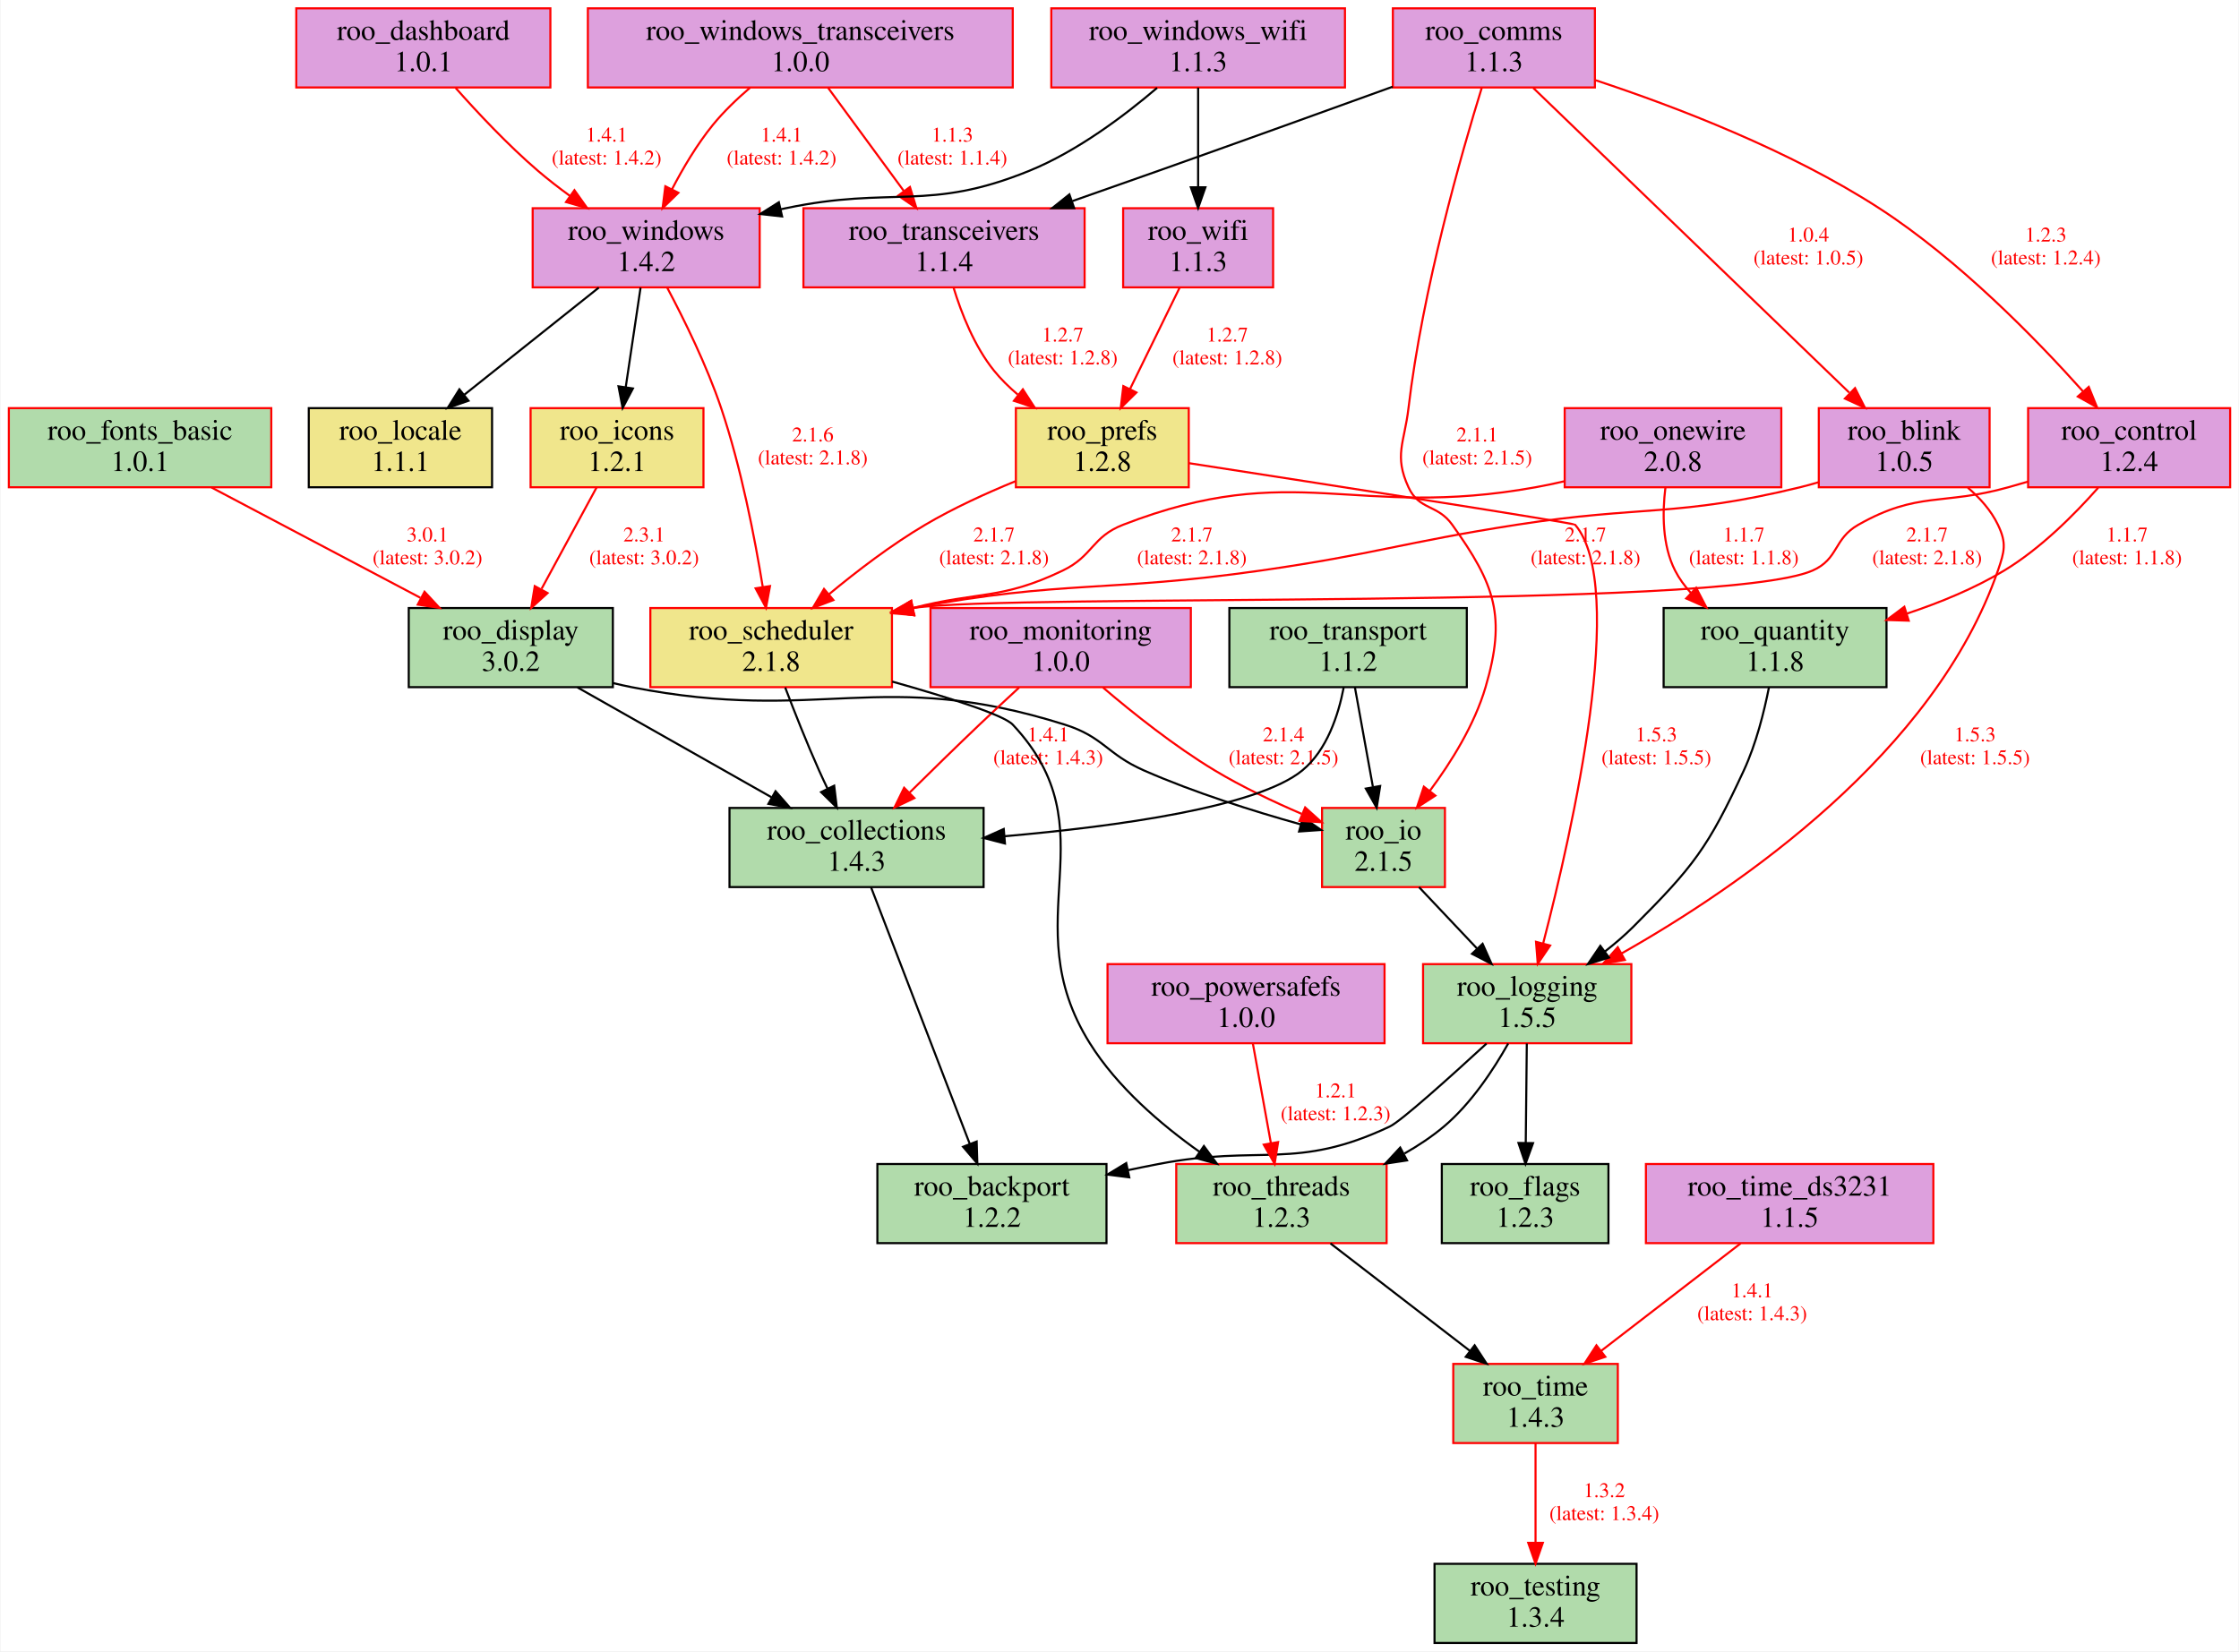
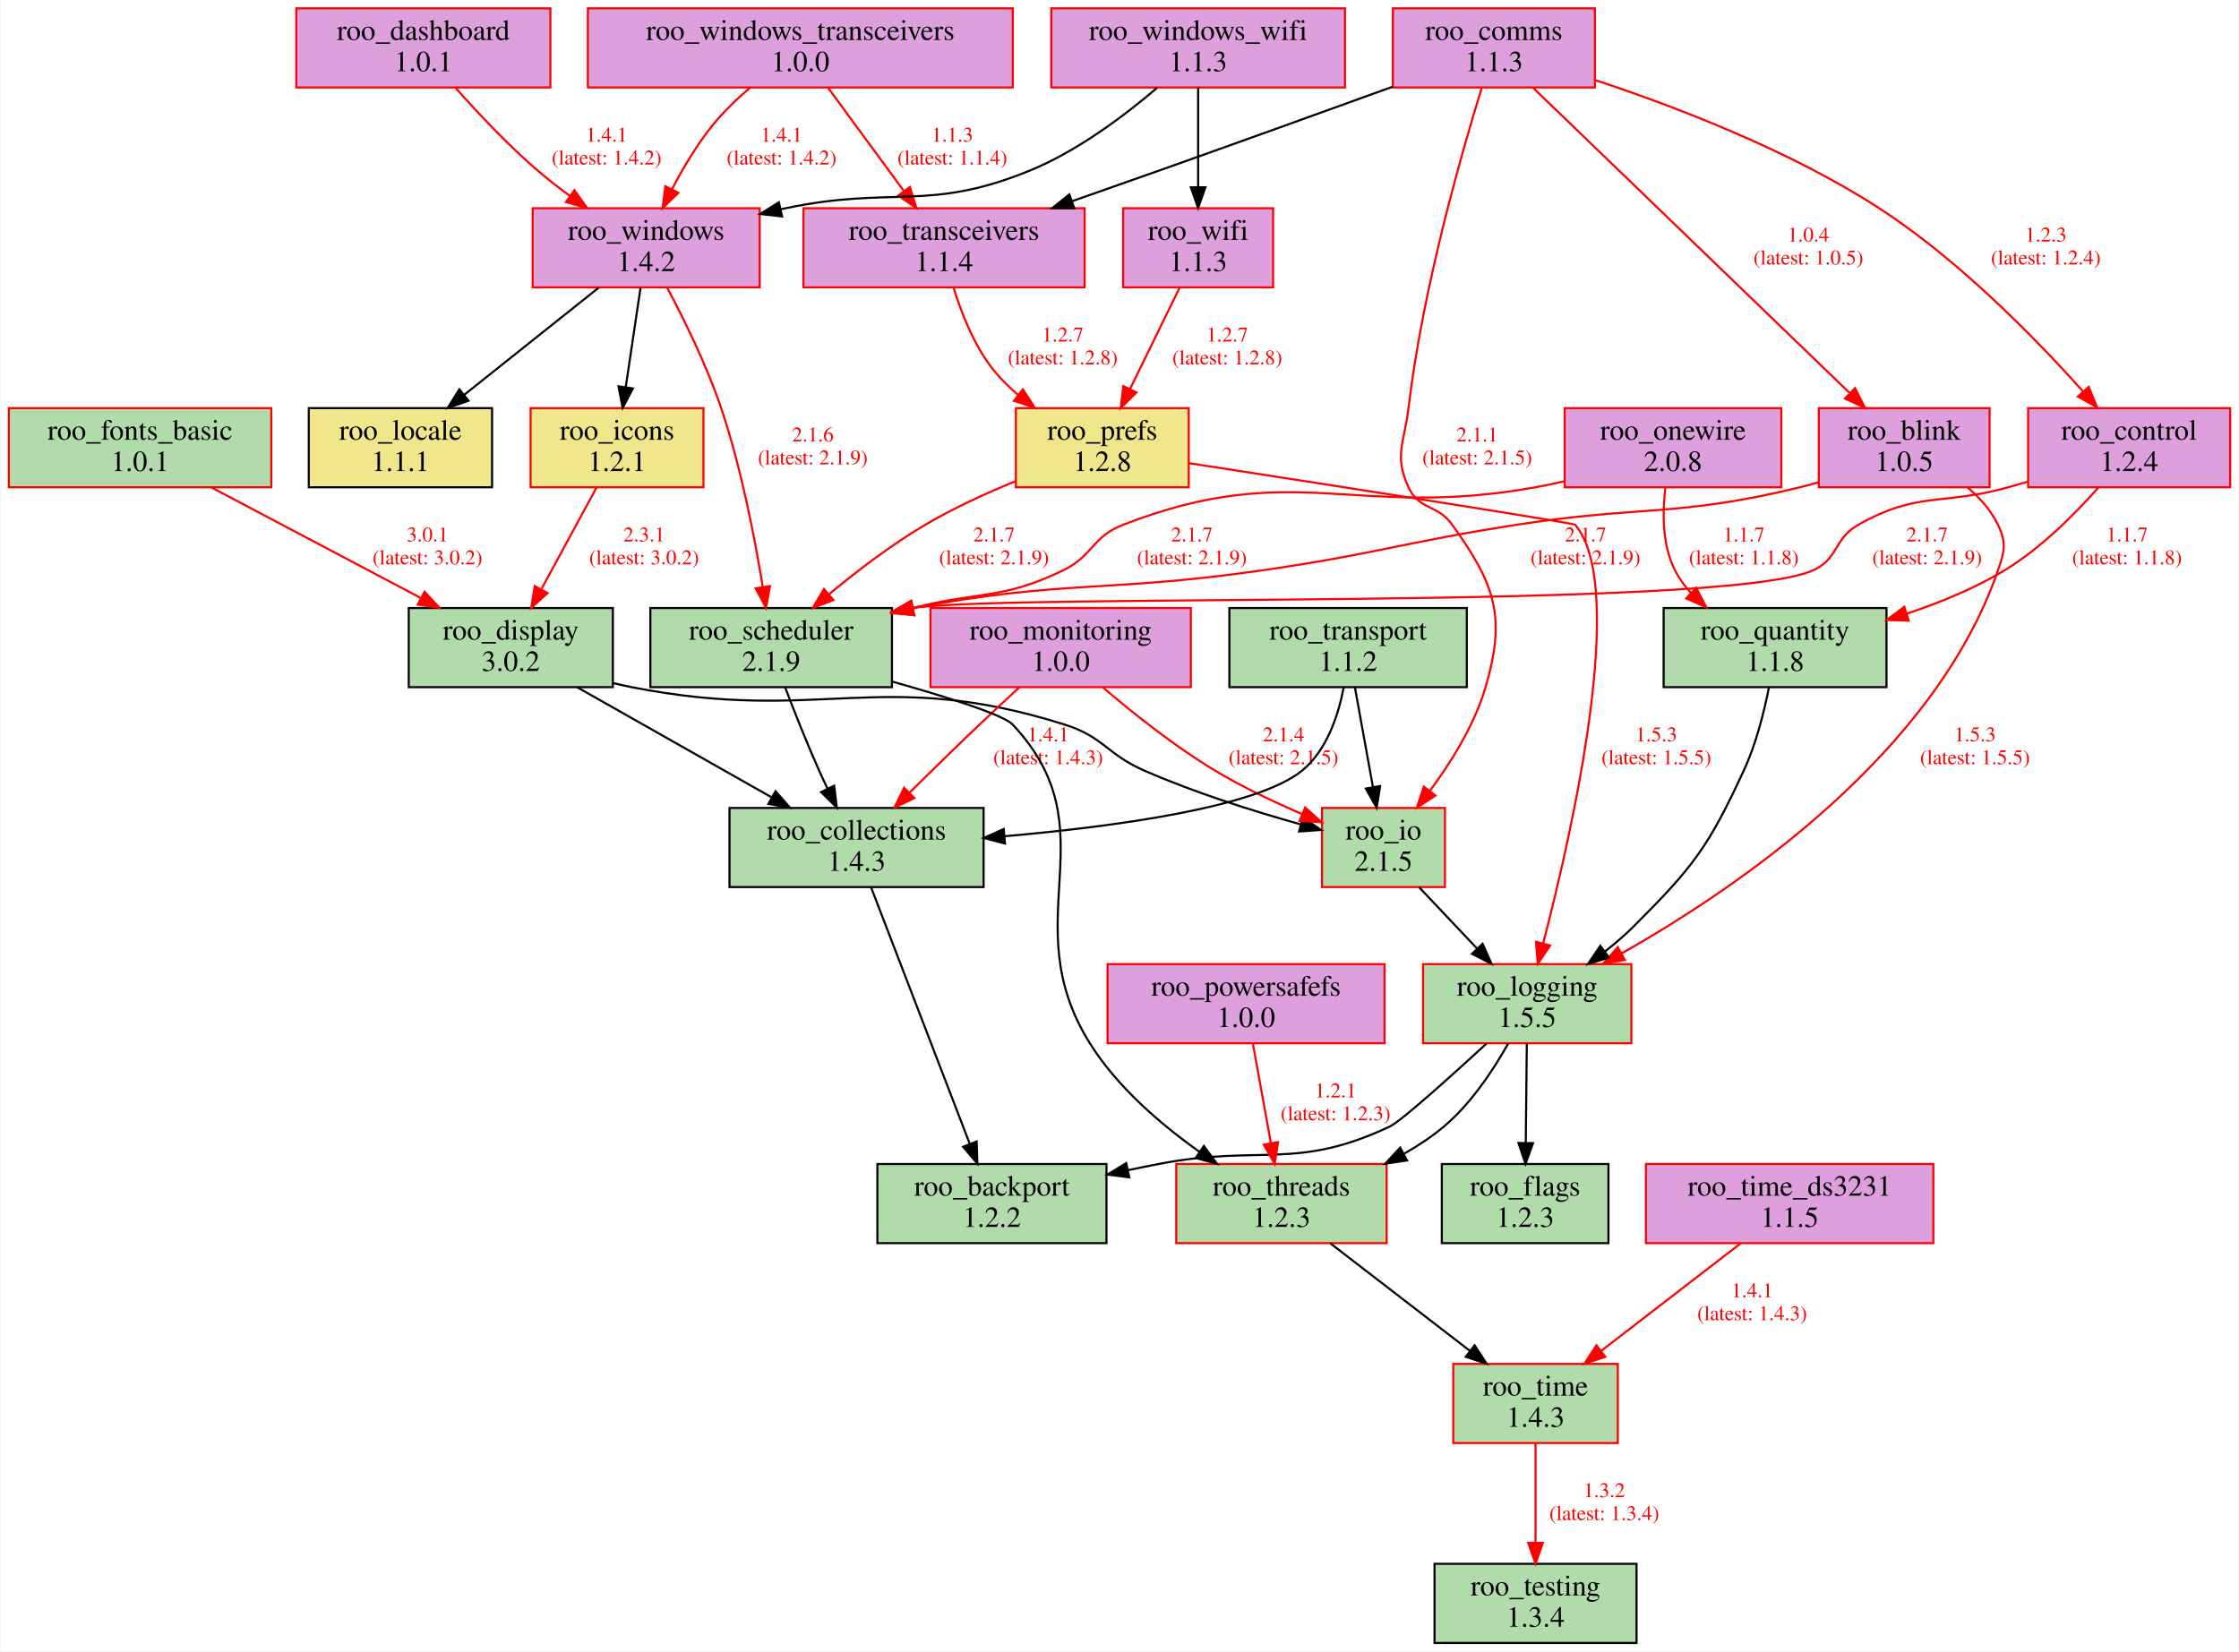
<svg xmlns="http://www.w3.org/2000/svg" width="1075pt" height="793pt" viewBox="0.00 0.00 1074.50 793.00">
  <g id="graph0" class="graph" transform="scale(1 1) rotate(0) translate(4 789)">
    <polygon fill="white" stroke="transparent" points="-4,4 -4,-789 1070.5,-789 1070.5,4 -4,4" />
    <g id="node1" class="node">
      <polygon fill="#b1dbab" stroke="black" points="527,-230 417,-230 417,-192 527,-192 527,-230" />
      <text text-anchor="middle" x="472" y="-214.8" font-family="Times,serif" font-size="14.00">roo_backport</text>
      <text text-anchor="middle" x="472" y="-199.8" font-family="Times,serif" font-size="14.00">1.2.2</text>
    </g>
    <g id="node2" class="node">
      <polygon fill="plum" stroke="red" points="951,-593 869,-593 869,-555 951,-555 951,-593" />
      <text text-anchor="middle" x="910" y="-577.8" font-family="Times,serif" font-size="14.00">roo_blink</text>
      <text text-anchor="middle" x="910" y="-562.8" font-family="Times,serif" font-size="14.00">1.0.5</text>
    </g>
    <g id="node13" class="node">
      <polygon fill="#b1dbab" stroke="red" points="779,-326 679,-326 679,-288 779,-288 779,-326" />
      <text text-anchor="middle" x="729" y="-310.8" font-family="Times,serif" font-size="14.00">roo_logging</text>
      <text text-anchor="middle" x="729" y="-295.8" font-family="Times,serif" font-size="14.00">1.5.5</text>
    </g>
    <g id="edge1" class="edge">
      <path fill="none" stroke="red" d="M940.57,-554.8C946.4,-549.81 951.71,-543.85 955,-537 959.24,-528.19 958.2,-524.24 955,-515 924.71,-427.41 831.01,-363.19 774.22,-331.08" />
      <polygon fill="red" stroke="red" points="775.87,-328 765.43,-326.2 772.48,-334.12 775.87,-328" />
      <text text-anchor="middle" x="944" y="-433" font-family="Times,serif" font-size="10.00" fill="red">1.5.3</text>
      <text text-anchor="middle" x="944" y="-422" font-family="Times,serif" font-size="10.00" fill="red">(latest: 1.5.5)</text>
    </g>
    <g id="node19" class="node">
-       <polygon fill="khaki" stroke="red" points="424,-497 308,-497 308,-459 424,-459 424,-497" />
+       <polygon fill="#b1dbab" stroke="black" points="424,-497 308,-497 308,-459 424,-459 424,-497" />
      <text text-anchor="middle" x="366" y="-481.8" font-family="Times,serif" font-size="14.00">roo_scheduler</text>
-       <text text-anchor="middle" x="366" y="-466.8" font-family="Times,serif" font-size="14.00">2.1.8</text>
+       <text text-anchor="middle" x="366" y="-466.8" font-family="Times,serif" font-size="14.00">2.1.9</text>
    </g>
    <g id="edge2" class="edge">
      <path fill="none" stroke="red" d="M868.74,-557.38C865.8,-556.5 862.87,-555.7 860,-555 800.76,-540.59 784.25,-546.37 724,-537 669.13,-528.47 655.97,-522.87 601,-515 527.1,-504.42 507.4,-510.59 434,-497 433.9,-496.98 433.8,-496.96 433.7,-496.94" />
      <polygon fill="red" stroke="red" points="434.6,-493.56 424.11,-495 433.21,-500.42 434.6,-493.56" />
      <text text-anchor="middle" x="757" y="-529" font-family="Times,serif" font-size="10.00" fill="red">2.1.7</text>
-       <text text-anchor="middle" x="757" y="-518" font-family="Times,serif" font-size="10.00" fill="red">(latest: 2.1.8)</text>
+       <text text-anchor="middle" x="757" y="-518" font-family="Times,serif" font-size="10.00" fill="red">(latest: 2.1.9)</text>
    </g>
    <g id="node3" class="node">
      <polygon fill="#b1dbab" stroke="black" points="468,-401 346,-401 346,-363 468,-363 468,-401" />
      <text text-anchor="middle" x="407" y="-385.8" font-family="Times,serif" font-size="14.00">roo_collections</text>
      <text text-anchor="middle" x="407" y="-370.8" font-family="Times,serif" font-size="14.00">1.4.3</text>
    </g>
    <g id="edge3" class="edge">
      <path fill="none" stroke="black" d="M413.96,-362.91C425.31,-333.39 447.91,-274.63 461.31,-239.78" />
      <polygon fill="black" stroke="black" points="464.67,-240.8 465,-230.21 458.14,-238.29 464.67,-240.8" />
    </g>
    <g id="node4" class="node">
      <polygon fill="plum" stroke="red" points="761.5,-785 664.5,-785 664.5,-747 761.5,-747 761.5,-785" />
      <text text-anchor="middle" x="713" y="-769.8" font-family="Times,serif" font-size="14.00">roo_comms</text>
      <text text-anchor="middle" x="713" y="-754.8" font-family="Times,serif" font-size="14.00">1.1.3</text>
    </g>
    <g id="edge4" class="edge">
      <path fill="none" stroke="red" d="M731.89,-746.78C767.19,-712.74 843.24,-639.39 883.6,-600.47" />
      <polygon fill="red" stroke="red" points="886.4,-602.62 891.17,-593.16 881.54,-597.59 886.4,-602.62" />
      <text text-anchor="middle" x="864" y="-673" font-family="Times,serif" font-size="10.00" fill="red">1.0.4</text>
      <text text-anchor="middle" x="864" y="-662" font-family="Times,serif" font-size="10.00" fill="red">(latest: 1.0.5)</text>
    </g>
    <g id="node5" class="node">
      <polygon fill="plum" stroke="red" points="1066.5,-593 969.5,-593 969.5,-555 1066.5,-555 1066.5,-593" />
      <text text-anchor="middle" x="1018" y="-577.8" font-family="Times,serif" font-size="14.00">roo_control</text>
      <text text-anchor="middle" x="1018" y="-562.8" font-family="Times,serif" font-size="14.00">1.2.4</text>
    </g>
    <g id="edge5" class="edge">
      <path fill="none" stroke="red" d="M761.76,-750.49C800.52,-737.69 855.16,-716.75 898,-689 936.3,-664.19 973.26,-626.29 995.81,-601.09" />
      <polygon fill="red" stroke="red" points="998.61,-603.2 1002.6,-593.39 993.36,-598.57 998.61,-603.2" />
      <text text-anchor="middle" x="978" y="-673" font-family="Times,serif" font-size="10.00" fill="red">1.2.3</text>
      <text text-anchor="middle" x="978" y="-662" font-family="Times,serif" font-size="10.00" fill="red">(latest: 1.2.4)</text>
    </g>
    <g id="node11" class="node">
      <polygon fill="#b1dbab" stroke="red" points="689.5,-401 630.5,-401 630.5,-363 689.5,-363 689.5,-401" />
      <text text-anchor="middle" x="660" y="-385.8" font-family="Times,serif" font-size="14.00">roo_io</text>
      <text text-anchor="middle" x="660" y="-370.8" font-family="Times,serif" font-size="14.00">2.1.5</text>
    </g>
    <g id="edge6" class="edge">
      <path fill="none" stroke="red" d="M707.21,-746.92C697.59,-715.86 678.72,-650.16 672,-593 670.03,-576.23 664.94,-570.34 672,-555 677.14,-543.83 685.84,-547 693,-537 713.6,-508.23 719,-492.95 709,-459 703.68,-440.92 692.57,-423.08 682.27,-409.23" />
      <polygon fill="red" stroke="red" points="684.91,-406.92 676.02,-401.16 679.37,-411.21 684.91,-406.92" />
      <text text-anchor="middle" x="705" y="-577" font-family="Times,serif" font-size="10.00" fill="red">2.1.1</text>
      <text text-anchor="middle" x="705" y="-566" font-family="Times,serif" font-size="10.00" fill="red">(latest: 2.1.5)</text>
    </g>
    <g id="node24" class="node">
      <polygon fill="plum" stroke="red" points="516.5,-689 381.5,-689 381.5,-651 516.5,-651 516.5,-689" />
      <text text-anchor="middle" x="449" y="-673.8" font-family="Times,serif" font-size="14.00">roo_transceivers</text>
      <text text-anchor="middle" x="449" y="-658.8" font-family="Times,serif" font-size="14.00">1.1.4</text>
    </g>
    <g id="edge7" class="edge">
      <path fill="none" stroke="black" d="M664.43,-747.37C632.5,-735.81 589.8,-720.41 552,-707 538.64,-702.26 524.29,-697.21 510.67,-692.45" />
      <polygon fill="black" stroke="black" points="511.5,-689.03 500.9,-689.03 509.19,-695.64 511.5,-689.03" />
    </g>
    <g id="node18" class="node">
      <polygon fill="#b1dbab" stroke="black" points="901.5,-497 794.5,-497 794.5,-459 901.5,-459 901.5,-497" />
      <text text-anchor="middle" x="848" y="-481.8" font-family="Times,serif" font-size="14.00">roo_quantity</text>
      <text text-anchor="middle" x="848" y="-466.8" font-family="Times,serif" font-size="14.00">1.1.8</text>
    </g>
    <g id="edge8" class="edge">
      <path fill="none" stroke="red" d="M1003.15,-554.79C991.92,-542.07 975.5,-525.54 958,-515 943.75,-506.41 927.21,-499.61 911.35,-494.34" />
      <polygon fill="red" stroke="red" points="912.18,-490.93 901.59,-491.26 910.07,-497.61 912.18,-490.93" />
      <text text-anchor="middle" x="1017" y="-529" font-family="Times,serif" font-size="10.00" fill="red">1.1.7</text>
      <text text-anchor="middle" x="1017" y="-518" font-family="Times,serif" font-size="10.00" fill="red">(latest: 1.1.8)</text>
    </g>
    <g id="edge9" class="edge">
      <path fill="none" stroke="red" d="M969.32,-557.68C966.17,-556.75 963.05,-555.85 960,-555 928.24,-546.11 916.7,-553.25 888,-537 875.97,-530.19 878.66,-520.56 866,-515 822.01,-495.7 481.5,-504.19 434,-497 433.9,-496.98 433.8,-496.97 433.69,-496.95" />
      <polygon fill="red" stroke="red" points="434.52,-493.55 424.06,-495.26 433.31,-500.44 434.52,-493.55" />
      <text text-anchor="middle" x="921" y="-529" font-family="Times,serif" font-size="10.00" fill="red">2.1.7</text>
-       <text text-anchor="middle" x="921" y="-518" font-family="Times,serif" font-size="10.00" fill="red">(latest: 2.1.8)</text>
+       <text text-anchor="middle" x="921" y="-518" font-family="Times,serif" font-size="10.00" fill="red">(latest: 2.1.9)</text>
    </g>
    <g id="node6" class="node">
      <polygon fill="plum" stroke="red" points="260,-785 138,-785 138,-747 260,-747 260,-785" />
      <text text-anchor="middle" x="199" y="-769.8" font-family="Times,serif" font-size="14.00">roo_dashboard</text>
      <text text-anchor="middle" x="199" y="-754.8" font-family="Times,serif" font-size="14.00">1.0.1</text>
    </g>
    <g id="node27" class="node">
      <polygon fill="plum" stroke="red" points="360.5,-689 251.5,-689 251.5,-651 360.5,-651 360.5,-689" />
      <text text-anchor="middle" x="306" y="-673.8" font-family="Times,serif" font-size="14.00">roo_windows</text>
      <text text-anchor="middle" x="306" y="-658.8" font-family="Times,serif" font-size="14.00">1.4.2</text>
    </g>
    <g id="edge10" class="edge">
      <path fill="none" stroke="red" d="M214.48,-746.81C225.05,-734.89 239.67,-719.28 254,-707 258.81,-702.87 264.1,-698.78 269.41,-694.9" />
      <polygon fill="red" stroke="red" points="271.55,-697.67 277.69,-689.04 267.5,-691.96 271.55,-697.67" />
      <text text-anchor="middle" x="287" y="-721" font-family="Times,serif" font-size="10.00" fill="red">1.4.1</text>
      <text text-anchor="middle" x="287" y="-710" font-family="Times,serif" font-size="10.00" fill="red">(latest: 1.4.2)</text>
    </g>
    <g id="node7" class="node">
      <polygon fill="#b1dbab" stroke="black" points="290,-497 192,-497 192,-459 290,-459 290,-497" />
      <text text-anchor="middle" x="241" y="-481.8" font-family="Times,serif" font-size="14.00">roo_display</text>
      <text text-anchor="middle" x="241" y="-466.8" font-family="Times,serif" font-size="14.00">3.0.2</text>
    </g>
    <g id="edge11" class="edge">
      <path fill="none" stroke="black" d="M273.01,-458.88C299.53,-443.86 337.4,-422.41 366.12,-406.15" />
      <polygon fill="black" stroke="black" points="368.11,-409.04 375.09,-401.07 364.67,-402.95 368.11,-409.04" />
    </g>
    <g id="edge12" class="edge">
      <path fill="none" stroke="black" d="M290.18,-460.95C293.15,-460.23 296.1,-459.57 299,-459 390.06,-441.15 418.51,-468.91 507,-441 525.61,-435.13 527.13,-426.85 545,-419 569.25,-408.34 597.64,-399.42 620.15,-393.13" />
      <polygon fill="black" stroke="black" points="621.31,-396.43 630.04,-390.42 619.47,-389.68 621.31,-396.43" />
    </g>
    <g id="node8" class="node">
      <polygon fill="#b1dbab" stroke="black" points="768,-230 688,-230 688,-192 768,-192 768,-230" />
      <text text-anchor="middle" x="728" y="-214.8" font-family="Times,serif" font-size="14.00">roo_flags</text>
      <text text-anchor="middle" x="728" y="-199.8" font-family="Times,serif" font-size="14.00">1.2.3</text>
    </g>
    <g id="node9" class="node">
      <polygon fill="#b1dbab" stroke="red" points="126,-593 0,-593 0,-555 126,-555 126,-593" />
      <text text-anchor="middle" x="63" y="-577.8" font-family="Times,serif" font-size="14.00">roo_fonts_basic</text>
      <text text-anchor="middle" x="63" y="-562.8" font-family="Times,serif" font-size="14.00">1.0.1</text>
    </g>
    <g id="edge13" class="edge">
      <path fill="none" stroke="red" d="M97.32,-554.88C125.88,-539.79 166.72,-518.23 197.56,-501.94" />
      <polygon fill="red" stroke="red" points="199.58,-504.83 206.79,-497.07 196.31,-498.64 199.58,-504.83" />
      <text text-anchor="middle" x="201" y="-529" font-family="Times,serif" font-size="10.00" fill="red">3.0.1</text>
      <text text-anchor="middle" x="201" y="-518" font-family="Times,serif" font-size="10.00" fill="red">(latest: 3.0.2)</text>
    </g>
    <g id="node10" class="node">
      <polygon fill="khaki" stroke="red" points="333.5,-593 250.5,-593 250.5,-555 333.5,-555 333.5,-593" />
      <text text-anchor="middle" x="292" y="-577.8" font-family="Times,serif" font-size="14.00">roo_icons</text>
      <text text-anchor="middle" x="292" y="-562.8" font-family="Times,serif" font-size="14.00">1.2.1</text>
    </g>
    <g id="edge14" class="edge">
      <path fill="none" stroke="red" d="M282.17,-554.88C274.69,-541.09 264.27,-521.9 255.79,-506.26" />
      <polygon fill="red" stroke="red" points="258.65,-504.19 250.8,-497.07 252.5,-507.53 258.65,-504.19" />
      <text text-anchor="middle" x="305" y="-529" font-family="Times,serif" font-size="10.00" fill="red">2.3.1</text>
      <text text-anchor="middle" x="305" y="-518" font-family="Times,serif" font-size="10.00" fill="red">(latest: 3.0.2)</text>
    </g>
    <g id="edge15" class="edge">
      <path fill="none" stroke="black" d="M677.06,-362.96C685.43,-354.09 695.67,-343.26 704.84,-333.56" />
      <polygon fill="black" stroke="black" points="707.58,-335.76 711.9,-326.09 702.49,-330.95 707.58,-335.76" />
    </g>
    <g id="node12" class="node">
      <polygon fill="khaki" stroke="black" points="232,-593 144,-593 144,-555 232,-555 232,-593" />
      <text text-anchor="middle" x="188" y="-577.8" font-family="Times,serif" font-size="14.00">roo_locale</text>
      <text text-anchor="middle" x="188" y="-562.8" font-family="Times,serif" font-size="14.00">1.1.1</text>
    </g>
    <g id="edge16" class="edge">
      <path fill="none" stroke="black" d="M709.45,-287.83C692.01,-271.79 668.41,-250.55 663,-248 617.8,-226.67 601.07,-239.49 552,-230 547.27,-229.09 542.39,-228.1 537.49,-227.07" />
      <polygon fill="black" stroke="black" points="537.94,-223.59 527.43,-224.93 536.48,-230.44 537.94,-223.59" />
    </g>
    <g id="edge17" class="edge">
      <path fill="none" stroke="black" d="M728.81,-287.88C728.66,-274.35 728.46,-255.62 728.3,-240.15" />
      <polygon fill="black" stroke="black" points="731.8,-240.03 728.19,-230.07 724.8,-240.11 731.8,-240.03" />
    </g>
    <g id="node21" class="node">
      <polygon fill="#b1dbab" stroke="red" points="661.5,-230 560.5,-230 560.5,-192 661.5,-192 661.5,-230" />
      <text text-anchor="middle" x="611" y="-214.8" font-family="Times,serif" font-size="14.00">roo_threads</text>
      <text text-anchor="middle" x="611" y="-199.8" font-family="Times,serif" font-size="14.00">1.2.3</text>
    </g>
    <g id="edge18" class="edge">
      <path fill="none" stroke="black" d="M719.87,-287.86C712.84,-275.34 702.1,-259.03 689,-248 683.27,-243.18 676.79,-238.87 670.08,-235.04" />
      <polygon fill="black" stroke="black" points="671.3,-231.73 660.82,-230.14 668.02,-237.91 671.3,-231.73" />
    </g>
    <g id="node14" class="node">
      <polygon fill="plum" stroke="red" points="567.5,-497 442.5,-497 442.5,-459 567.5,-459 567.5,-497" />
      <text text-anchor="middle" x="505" y="-481.8" font-family="Times,serif" font-size="14.00">roo_monitoring</text>
      <text text-anchor="middle" x="505" y="-466.8" font-family="Times,serif" font-size="14.00">1.0.0</text>
    </g>
    <g id="edge19" class="edge">
      <path fill="none" stroke="red" d="M485.05,-458.81C478.9,-453.14 472.14,-446.85 466,-441 454.87,-430.4 442.73,-418.52 432.38,-408.29" />
      <polygon fill="red" stroke="red" points="434.76,-405.73 425.19,-401.18 429.84,-410.7 434.76,-405.73" />
      <text text-anchor="middle" x="499" y="-433" font-family="Times,serif" font-size="10.00" fill="red">1.4.1</text>
      <text text-anchor="middle" x="499" y="-422" font-family="Times,serif" font-size="10.00" fill="red">(latest: 1.4.3)</text>
    </g>
    <g id="edge20" class="edge">
      <path fill="none" stroke="red" d="M525.37,-458.79C539.7,-446.56 559.7,-430.61 579,-419 592.05,-411.15 607.12,-403.99 620.69,-398.16" />
      <polygon fill="red" stroke="red" points="622.39,-401.24 630.26,-394.15 619.69,-394.78 622.39,-401.24" />
      <text text-anchor="middle" x="612" y="-433" font-family="Times,serif" font-size="10.00" fill="red">2.1.4</text>
      <text text-anchor="middle" x="612" y="-422" font-family="Times,serif" font-size="10.00" fill="red">(latest: 2.1.5)</text>
    </g>
    <g id="node15" class="node">
      <polygon fill="plum" stroke="red" points="851,-593 747,-593 747,-555 851,-555 851,-593" />
      <text text-anchor="middle" x="799" y="-577.8" font-family="Times,serif" font-size="14.00">roo_onewire</text>
      <text text-anchor="middle" x="799" y="-562.8" font-family="Times,serif" font-size="14.00">2.0.8</text>
    </g>
    <g id="edge22" class="edge">
      <path fill="none" stroke="red" d="M795.35,-554.76C793.88,-542.8 793.77,-527.2 800,-515 801.97,-511.14 804.57,-507.58 807.54,-504.33" />
      <polygon fill="red" stroke="red" points="810.13,-506.7 815.03,-497.31 805.34,-501.6 810.13,-506.7" />
      <text text-anchor="middle" x="833" y="-529" font-family="Times,serif" font-size="10.00" fill="red">1.1.7</text>
      <text text-anchor="middle" x="833" y="-518" font-family="Times,serif" font-size="10.00" fill="red">(latest: 1.1.8)</text>
    </g>
    <g id="edge21" class="edge">
      <path fill="none" stroke="red" d="M746.95,-557.9C742.26,-556.81 737.56,-555.82 733,-555 646.04,-539.31 617.39,-568.94 535,-537 519.92,-531.15 520.59,-521.99 506,-515 476.26,-500.74 465.94,-505.22 434,-497 433.9,-496.97 433.8,-496.95 433.7,-496.92" />
      <polygon fill="red" stroke="red" points="434.78,-493.59 424.22,-494.47 433.03,-500.36 434.78,-493.59" />
      <text text-anchor="middle" x="568" y="-529" font-family="Times,serif" font-size="10.00" fill="red">2.1.7</text>
-       <text text-anchor="middle" x="568" y="-518" font-family="Times,serif" font-size="10.00" fill="red">(latest: 2.1.8)</text>
+       <text text-anchor="middle" x="568" y="-518" font-family="Times,serif" font-size="10.00" fill="red">(latest: 2.1.9)</text>
    </g>
    <g id="node16" class="node">
      <polygon fill="plum" stroke="red" points="660.5,-326 527.5,-326 527.5,-288 660.5,-288 660.5,-326" />
      <text text-anchor="middle" x="594" y="-310.8" font-family="Times,serif" font-size="14.00">roo_powersafefs</text>
      <text text-anchor="middle" x="594" y="-295.8" font-family="Times,serif" font-size="14.00">1.0.0</text>
    </g>
    <g id="edge23" class="edge">
      <path fill="none" stroke="red" d="M597.28,-287.88C599.72,-274.35 603.11,-255.62 605.91,-240.15" />
      <polygon fill="red" stroke="red" points="609.4,-240.53 607.73,-230.07 602.51,-239.29 609.4,-240.53" />
      <text text-anchor="middle" x="637" y="-262" font-family="Times,serif" font-size="10.00" fill="red">1.2.1</text>
      <text text-anchor="middle" x="637" y="-251" font-family="Times,serif" font-size="10.00" fill="red">(latest: 1.2.3)</text>
    </g>
    <g id="node17" class="node">
      <polygon fill="khaki" stroke="red" points="566.5,-593 483.5,-593 483.5,-555 566.5,-555 566.5,-593" />
      <text text-anchor="middle" x="525" y="-577.8" font-family="Times,serif" font-size="14.00">roo_prefs</text>
      <text text-anchor="middle" x="525" y="-562.8" font-family="Times,serif" font-size="14.00">1.2.8</text>
    </g>
    <g id="edge24" class="edge">
      <path fill="none" stroke="red" d="M566.73,-566.55C632.08,-556.44 751.25,-537.88 752,-537 777.24,-507.44 750.84,-390.58 736.71,-336.16" />
      <polygon fill="red" stroke="red" points="740,-334.92 734.06,-326.15 733.23,-336.71 740,-334.92" />
      <text text-anchor="middle" x="791" y="-433" font-family="Times,serif" font-size="10.00" fill="red">1.5.3</text>
      <text text-anchor="middle" x="791" y="-422" font-family="Times,serif" font-size="10.00" fill="red">(latest: 1.5.5)</text>
    </g>
    <g id="edge25" class="edge">
      <path fill="none" stroke="red" d="M483.29,-557.9C469.16,-552.12 453.53,-544.98 440,-537 423.81,-527.46 407.22,-514.77 393.86,-503.7" />
      <polygon fill="red" stroke="red" points="395.89,-500.83 385.99,-497.05 391.38,-506.18 395.89,-500.83" />
      <text text-anchor="middle" x="473" y="-529" font-family="Times,serif" font-size="10.00" fill="red">2.1.7</text>
-       <text text-anchor="middle" x="473" y="-518" font-family="Times,serif" font-size="10.00" fill="red">(latest: 2.1.8)</text>
+       <text text-anchor="middle" x="473" y="-518" font-family="Times,serif" font-size="10.00" fill="red">(latest: 2.1.9)</text>
    </g>
    <g id="edge26" class="edge">
      <path fill="none" stroke="black" d="M845.07,-458.91C842.75,-447.17 838.91,-431.74 833,-419 815.83,-381.97 808.87,-372.85 780,-344 775.83,-339.83 771.12,-335.8 766.3,-332.05" />
      <polygon fill="black" stroke="black" points="768.26,-329.15 758.14,-326.01 764.1,-334.78 768.26,-329.15" />
    </g>
    <g id="edge27" class="edge">
      <path fill="none" stroke="black" d="M372.75,-458.81C377.14,-447.29 383.12,-432.15 389,-419 390.27,-416.16 391.65,-413.21 393.05,-410.29" />
      <polygon fill="black" stroke="black" points="396.26,-411.69 397.53,-401.17 389.98,-408.6 396.26,-411.69" />
    </g>
    <g id="edge28" class="edge">
      <path fill="none" stroke="black" d="M424.13,-461.68C450.83,-454.15 477.58,-445.71 482,-441 529.87,-389.98 481.91,-347.32 519,-288 532.14,-266.98 553.1,-249 571.7,-235.82" />
      <polygon fill="black" stroke="black" points="573.77,-238.64 580.04,-230.11 569.81,-232.87 573.77,-238.64" />
    </g>
    <g id="node20" class="node">
      <polygon fill="#b1dbab" stroke="black" points="781.5,-38 684.5,-38 684.5,0 781.5,0 781.5,-38" />
      <text text-anchor="middle" x="733" y="-22.8" font-family="Times,serif" font-size="14.00">roo_testing</text>
      <text text-anchor="middle" x="733" y="-7.8" font-family="Times,serif" font-size="14.00">1.3.4</text>
    </g>
    <g id="node22" class="node">
      <polygon fill="#b1dbab" stroke="red" points="772.5,-134 693.5,-134 693.5,-96 772.5,-96 772.5,-134" />
      <text text-anchor="middle" x="733" y="-118.8" font-family="Times,serif" font-size="14.00">roo_time</text>
      <text text-anchor="middle" x="733" y="-103.8" font-family="Times,serif" font-size="14.00">1.4.3</text>
    </g>
    <g id="edge29" class="edge">
      <path fill="none" stroke="black" d="M634.52,-191.88C653.59,-177.18 680.65,-156.34 701.57,-140.21" />
      <polygon fill="black" stroke="black" points="703.76,-142.94 709.55,-134.07 699.49,-137.4 703.76,-142.94" />
    </g>
    <g id="edge30" class="edge">
      <path fill="none" stroke="red" d="M733,-95.88C733,-82.35 733,-63.62 733,-48.15" />
      <polygon fill="red" stroke="red" points="736.5,-48.07 733,-38.07 729.5,-48.07 736.5,-48.07" />
      <text text-anchor="middle" x="766" y="-70" font-family="Times,serif" font-size="10.00" fill="red">1.3.2</text>
      <text text-anchor="middle" x="766" y="-59" font-family="Times,serif" font-size="10.00" fill="red">(latest: 1.3.4)</text>
    </g>
    <g id="node23" class="node">
      <polygon fill="plum" stroke="red" points="924,-230 786,-230 786,-192 924,-192 924,-230" />
      <text text-anchor="middle" x="855" y="-214.8" font-family="Times,serif" font-size="14.00">roo_time_ds3231</text>
      <text text-anchor="middle" x="855" y="-199.8" font-family="Times,serif" font-size="14.00">1.1.5</text>
    </g>
    <g id="edge31" class="edge">
      <path fill="none" stroke="red" d="M831.48,-191.88C812.41,-177.18 785.35,-156.34 764.43,-140.21" />
      <polygon fill="red" stroke="red" points="766.51,-137.4 756.45,-134.07 762.24,-142.94 766.51,-137.4" />
      <text text-anchor="middle" x="837" y="-166" font-family="Times,serif" font-size="10.00" fill="red">1.4.1</text>
      <text text-anchor="middle" x="837" y="-155" font-family="Times,serif" font-size="10.00" fill="red">(latest: 1.4.3)</text>
    </g>
    <g id="edge32" class="edge">
      <path fill="none" stroke="red" d="M453.58,-650.85C457.32,-638.64 463.56,-622.7 473,-611 476.32,-606.89 480.23,-603.05 484.39,-599.52" />
      <polygon fill="red" stroke="red" points="486.85,-602.04 492.61,-593.15 482.56,-596.51 486.85,-602.04" />
      <text text-anchor="middle" x="506" y="-625" font-family="Times,serif" font-size="10.00" fill="red">1.2.7</text>
      <text text-anchor="middle" x="506" y="-614" font-family="Times,serif" font-size="10.00" fill="red">(latest: 1.2.8)</text>
    </g>
    <g id="node25" class="node">
      <polygon fill="#b1dbab" stroke="black" points="700,-497 586,-497 586,-459 700,-459 700,-497" />
      <text text-anchor="middle" x="643" y="-481.8" font-family="Times,serif" font-size="14.00">roo_transport</text>
      <text text-anchor="middle" x="643" y="-466.8" font-family="Times,serif" font-size="14.00">1.1.2</text>
    </g>
    <g id="edge33" class="edge">
      <path fill="none" stroke="black" d="M640.88,-458.79C638.37,-445.73 632.9,-428.77 621,-419 599.53,-401.37 531.76,-392.1 478.17,-387.42" />
      <polygon fill="black" stroke="black" points="478.26,-383.91 468,-386.57 477.68,-390.89 478.26,-383.91" />
    </g>
    <g id="edge34" class="edge">
      <path fill="none" stroke="black" d="M646.28,-458.88C648.72,-445.35 652.11,-426.62 654.91,-411.15" />
      <polygon fill="black" stroke="black" points="658.4,-411.53 656.73,-401.07 651.51,-410.29 658.4,-411.53" />
    </g>
    <g id="node26" class="node">
      <polygon fill="plum" stroke="red" points="607,-689 535,-689 535,-651 607,-651 607,-689" />
      <text text-anchor="middle" x="571" y="-673.8" font-family="Times,serif" font-size="14.00">roo_wifi</text>
      <text text-anchor="middle" x="571" y="-658.8" font-family="Times,serif" font-size="14.00">1.1.3</text>
    </g>
    <g id="edge35" class="edge">
      <path fill="none" stroke="red" d="M562.13,-650.88C555.39,-637.09 545.99,-617.9 538.34,-602.26" />
      <polygon fill="red" stroke="red" points="541.38,-600.51 533.84,-593.07 535.09,-603.59 541.38,-600.51" />
      <text text-anchor="middle" x="585" y="-625" font-family="Times,serif" font-size="10.00" fill="red">1.2.7</text>
      <text text-anchor="middle" x="585" y="-614" font-family="Times,serif" font-size="10.00" fill="red">(latest: 1.2.8)</text>
    </g>
    <g id="edge37" class="edge">
      <path fill="none" stroke="black" d="M303.3,-650.88C301.29,-637.35 298.5,-618.62 296.19,-603.15" />
      <polygon fill="black" stroke="black" points="299.63,-602.44 294.69,-593.07 292.7,-603.48 299.63,-602.44" />
    </g>
    <g id="edge36" class="edge">
      <path fill="none" stroke="black" d="M283.25,-650.88C264.88,-636.25 238.87,-615.52 218.67,-599.43" />
      <polygon fill="black" stroke="black" points="220.68,-596.56 210.68,-593.07 216.32,-602.04 220.68,-596.56" />
    </g>
    <g id="edge38" class="edge">
      <path fill="none" stroke="red" d="M316.13,-650.77C324.15,-635.68 335.1,-613.48 342,-593 351.63,-564.41 358.19,-530.44 361.98,-507.06" />
      <polygon fill="red" stroke="red" points="365.45,-507.54 363.53,-497.12 358.53,-506.46 365.45,-507.54" />
      <text text-anchor="middle" x="386" y="-577" font-family="Times,serif" font-size="10.00" fill="red">2.1.6</text>
-       <text text-anchor="middle" x="386" y="-566" font-family="Times,serif" font-size="10.00" fill="red">(latest: 2.1.8)</text>
+       <text text-anchor="middle" x="386" y="-566" font-family="Times,serif" font-size="10.00" fill="red">(latest: 2.1.9)</text>
    </g>
    <g id="node28" class="node">
      <polygon fill="plum" stroke="red" points="482,-785 278,-785 278,-747 482,-747 482,-785" />
      <text text-anchor="middle" x="380" y="-769.8" font-family="Times,serif" font-size="14.00">roo_windows_transceivers</text>
      <text text-anchor="middle" x="380" y="-754.8" font-family="Times,serif" font-size="14.00">1.0.0</text>
    </g>
    <g id="edge39" class="edge">
      <path fill="none" stroke="red" d="M393.3,-746.88C403.61,-732.83 418.05,-713.17 429.63,-697.38" />
      <polygon fill="red" stroke="red" points="432.64,-699.2 435.74,-689.07 427,-695.06 432.64,-699.2" />
      <text text-anchor="middle" x="453" y="-721" font-family="Times,serif" font-size="10.00" fill="red">1.1.3</text>
      <text text-anchor="middle" x="453" y="-710" font-family="Times,serif" font-size="10.00" fill="red">(latest: 1.1.4)</text>
    </g>
    <g id="edge40" class="edge">
      <path fill="none" stroke="red" d="M355.93,-746.93C349.66,-741.57 343.21,-735.41 338,-729 330.39,-719.64 323.64,-708.22 318.33,-697.99" />
      <polygon fill="red" stroke="red" points="321.46,-696.42 313.87,-689.03 315.19,-699.54 321.46,-696.42" />
      <text text-anchor="middle" x="371" y="-721" font-family="Times,serif" font-size="10.00" fill="red">1.4.1</text>
      <text text-anchor="middle" x="371" y="-710" font-family="Times,serif" font-size="10.00" fill="red">(latest: 1.4.2)</text>
    </g>
    <g id="node29" class="node">
      <polygon fill="plum" stroke="red" points="641.5,-785 500.5,-785 500.5,-747 641.5,-747 641.5,-785" />
      <text text-anchor="middle" x="571" y="-769.8" font-family="Times,serif" font-size="14.00">roo_windows_wifi</text>
      <text text-anchor="middle" x="571" y="-754.8" font-family="Times,serif" font-size="14.00">1.1.3</text>
    </g>
    <g id="edge41" class="edge">
      <path fill="none" stroke="black" d="M571,-746.88C571,-733.35 571,-714.62 571,-699.15" />
      <polygon fill="black" stroke="black" points="574.5,-699.07 571,-689.07 567.5,-699.07 574.5,-699.07" />
    </g>
    <g id="edge42" class="edge">
      <path fill="none" stroke="black" d="M551.3,-746.81C535.81,-733.58 513.06,-716.4 490,-707 441.28,-687.14 424.48,-699.84 373,-689 372.25,-688.84 371.49,-688.68 370.73,-688.52" />
      <polygon fill="black" stroke="black" points="371.26,-685.04 360.73,-686.23 369.7,-691.87 371.26,-685.04" />
    </g>
  </g>
</svg>
